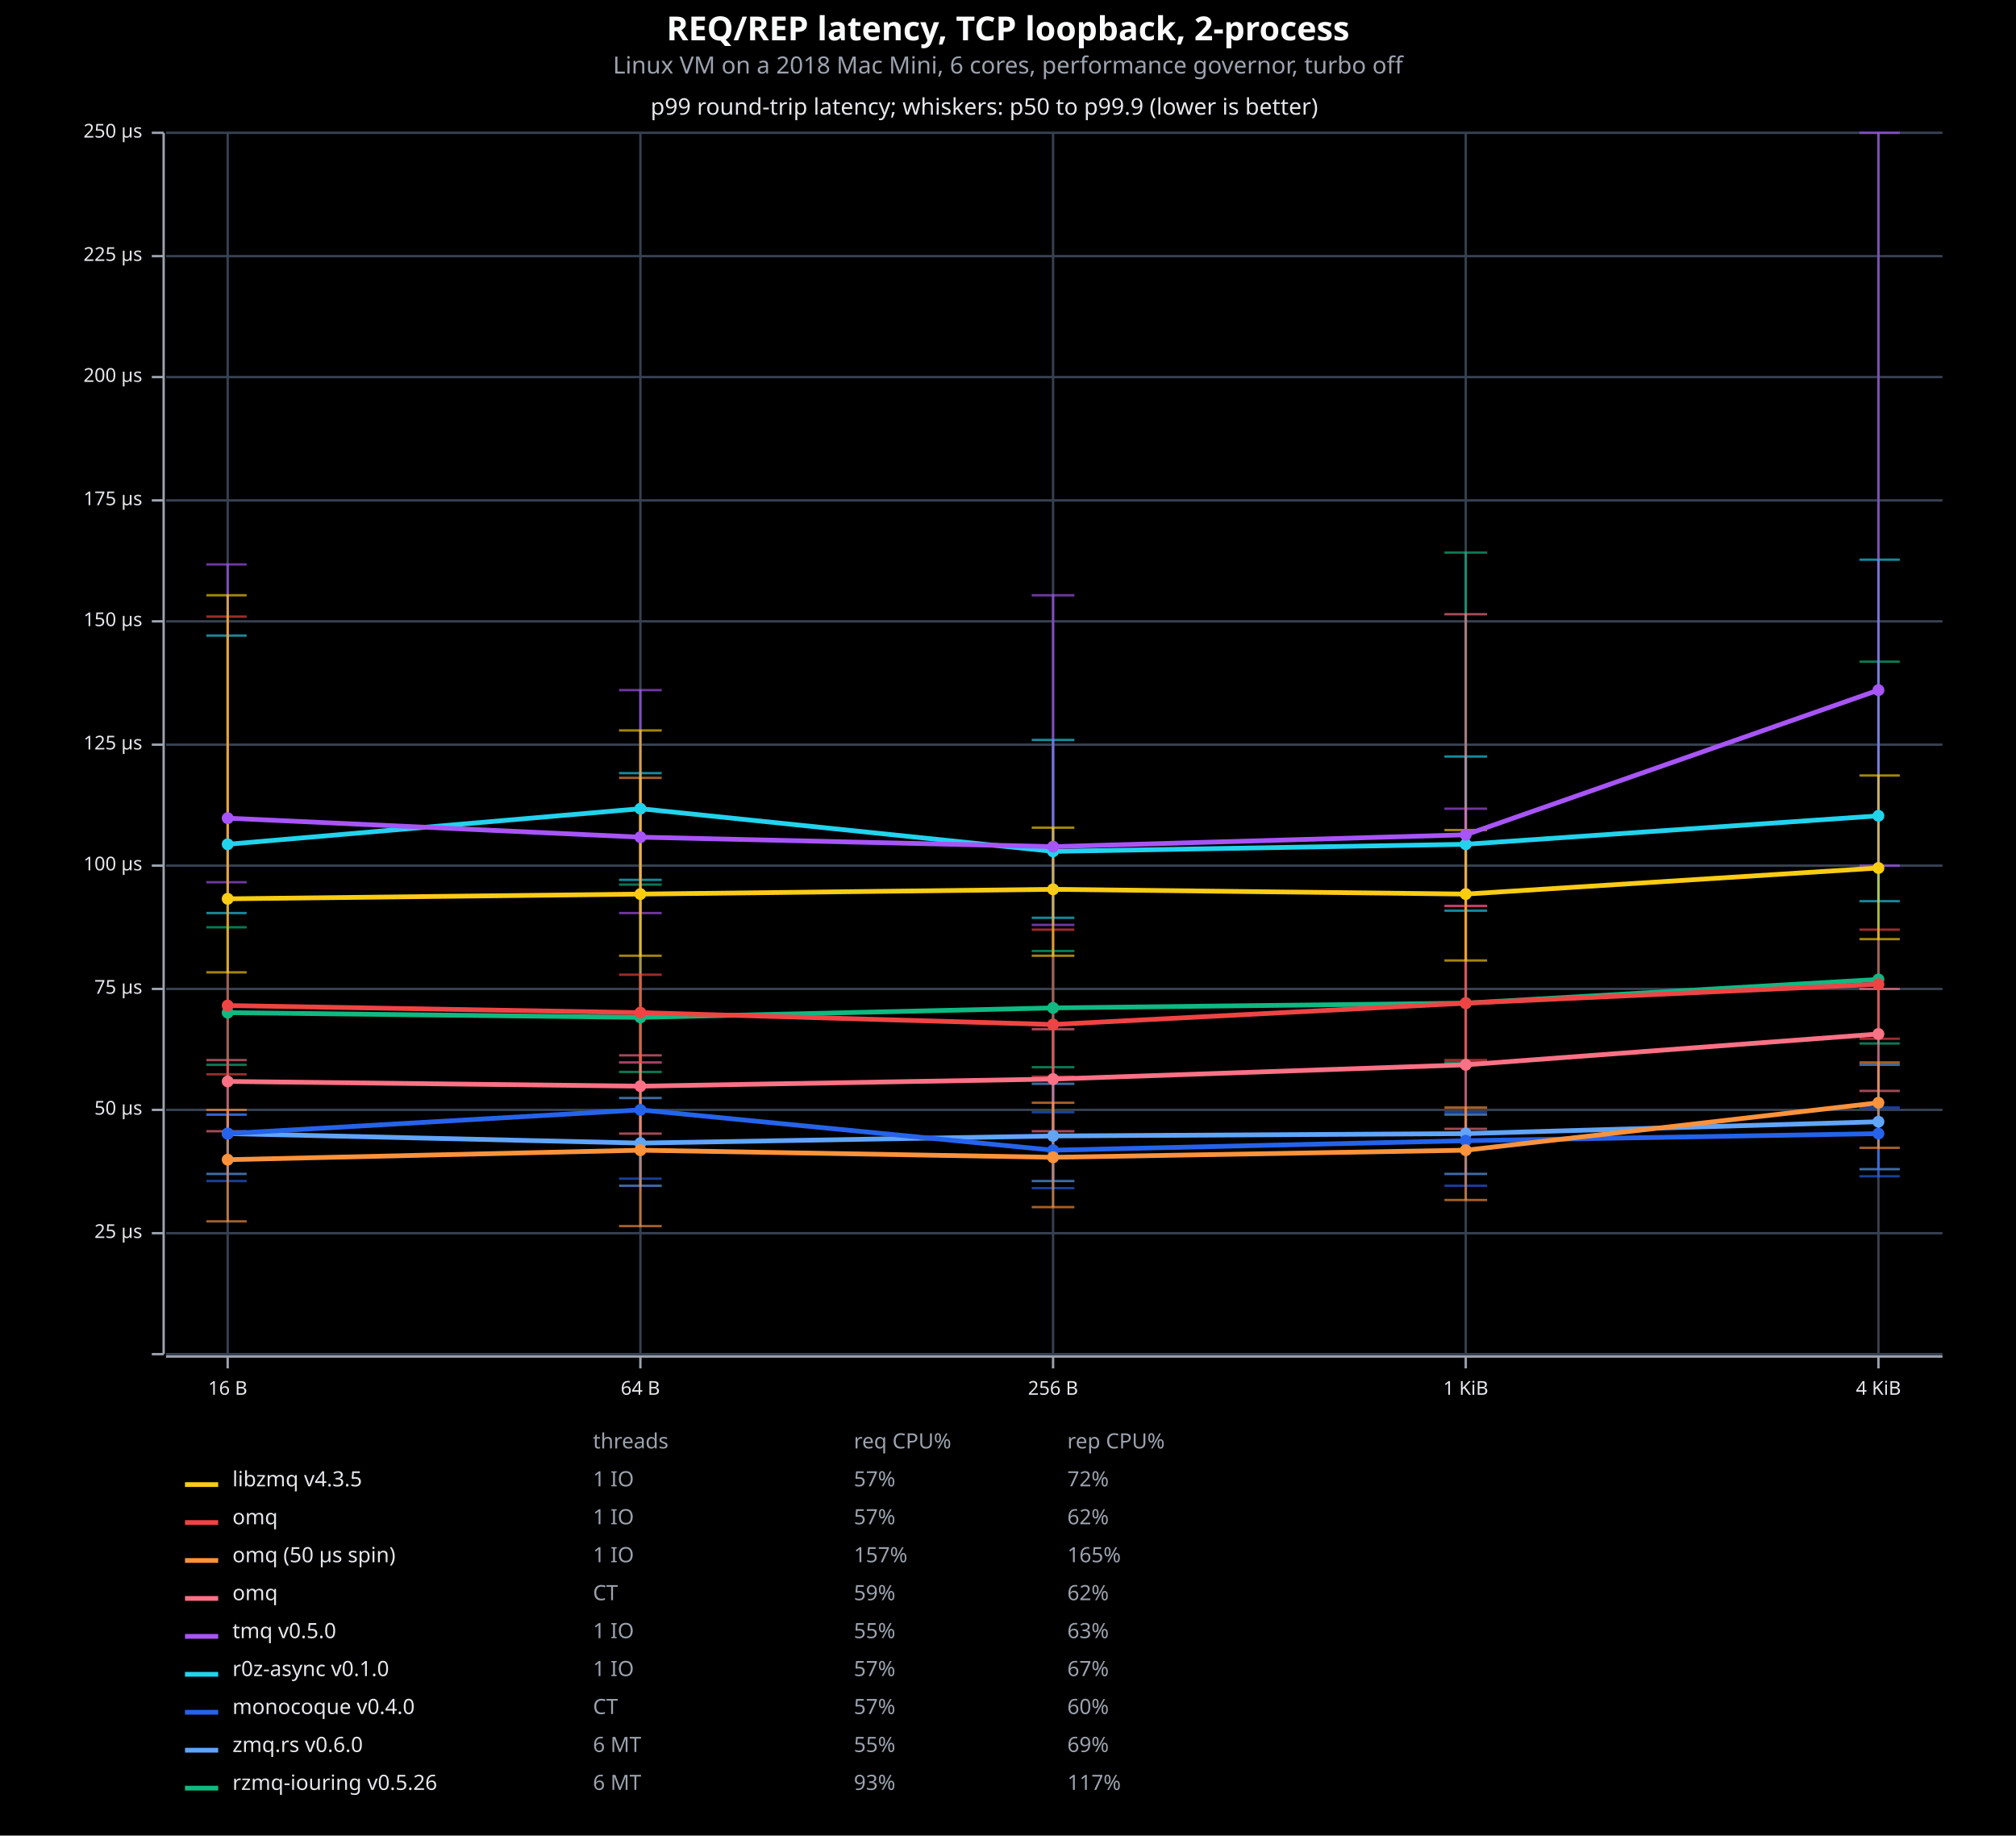
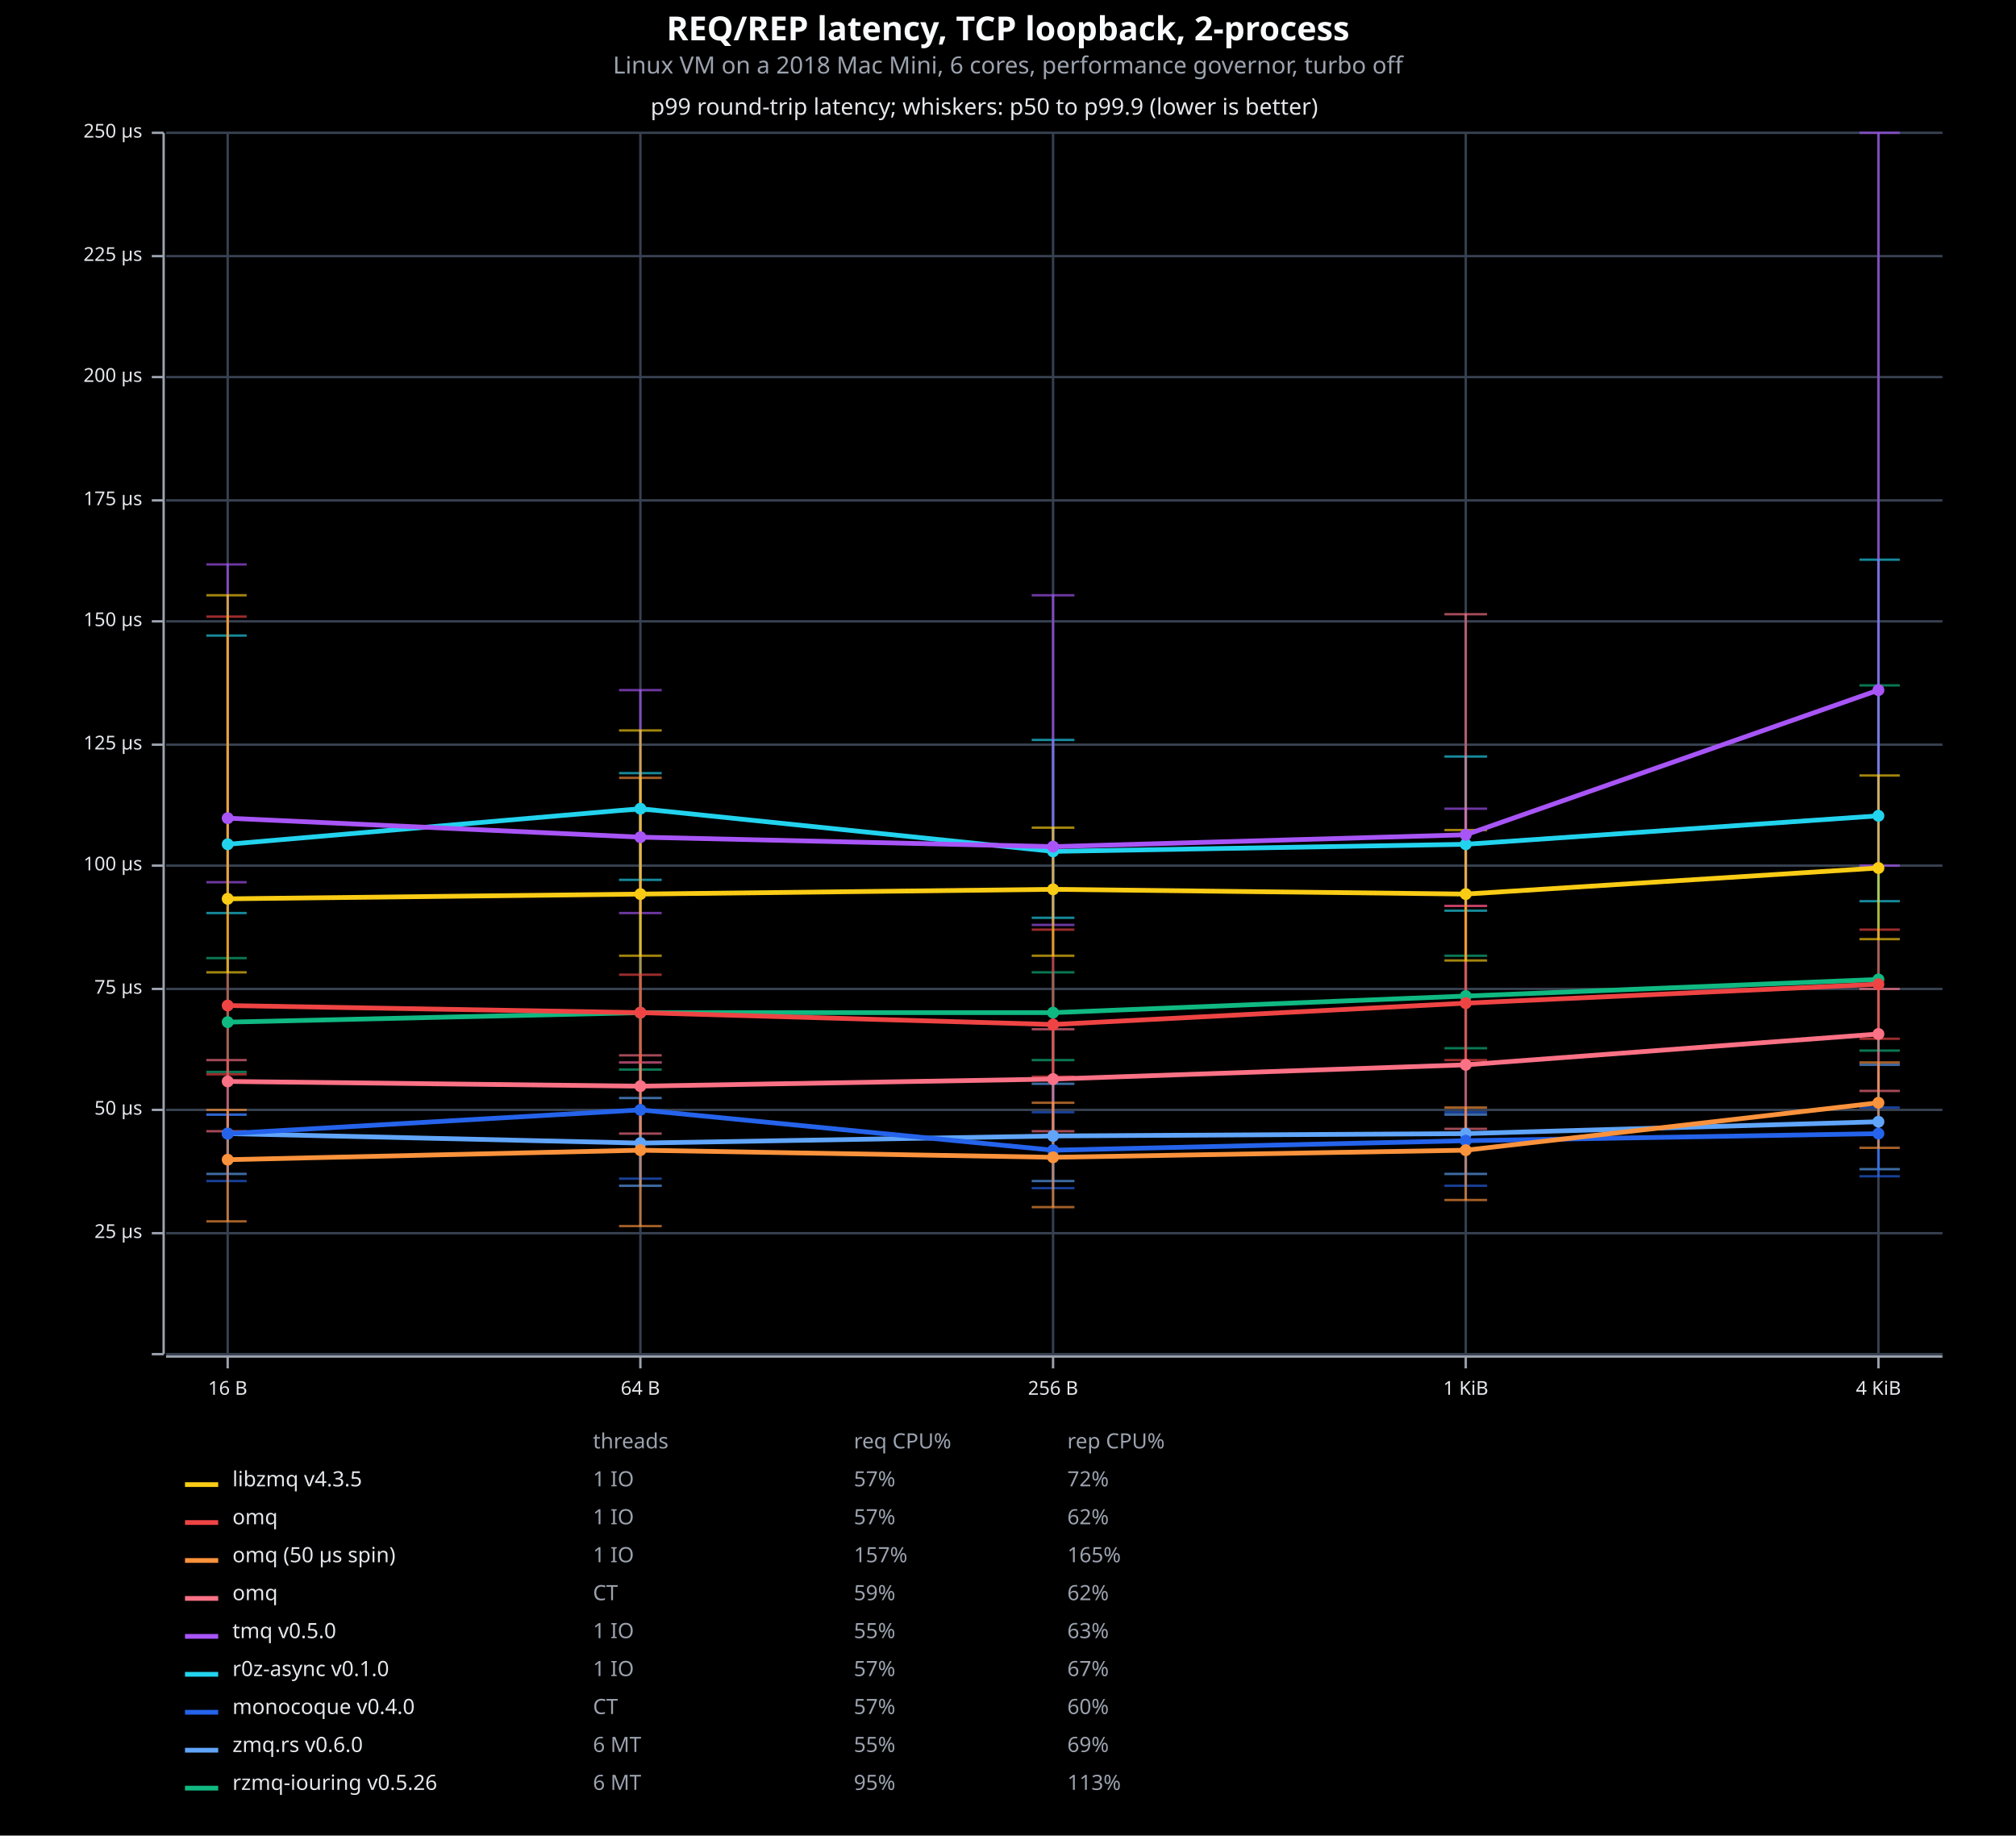
<svg xmlns="http://www.w3.org/2000/svg" viewBox="0 0 850 774" font-family="system-ui, -apple-system, sans-serif">
  <rect x="0" y="0" width="850" height="774" opacity="1" fill="#000000" stroke="none" />
  <text x="425" y="17" text-anchor="middle" font-family="sans-serif" font-size="14" font-weight="bold" fill="#F9FAFB">REQ/REP latency, TCP loopback, 2-process</text>
  <text x="425" y="31" text-anchor="middle" font-family="sans-serif" font-size="10" fill="#9CA3AF">Linux VM on a 2018 Mac Mini, 6 cores, performance governor, turbo off</text>
  <text x="415" y="41" dy="0.76em" text-anchor="middle" font-family="sans-serif" font-size="9.677" opacity="1" fill="#E5E7EB">
p99 round-trip latency; whiskers: p50 to p99.9 (lower is better)
</text>
  <line opacity="1" stroke="#374151" stroke-width="1" x1="96" y1="571" x2="96" y2="56" />
  <line opacity="1" stroke="#374151" stroke-width="1" x1="270" y1="571" x2="270" y2="56" />
  <line opacity="1" stroke="#374151" stroke-width="1" x1="444" y1="571" x2="444" y2="56" />
  <line opacity="1" stroke="#374151" stroke-width="1" x1="618" y1="571" x2="618" y2="56" />
  <line opacity="1" stroke="#374151" stroke-width="1" x1="792" y1="571" x2="792" y2="56" />
  <line opacity="1" stroke="#374151" stroke-width="1" x1="70" y1="571" x2="819" y2="571" />
  <line opacity="1" stroke="#374151" stroke-width="1" x1="70" y1="520" x2="819" y2="520" />
  <line opacity="1" stroke="#374151" stroke-width="1" x1="70" y1="468" x2="819" y2="468" />
  <line opacity="1" stroke="#374151" stroke-width="1" x1="70" y1="417" x2="819" y2="417" />
  <line opacity="1" stroke="#374151" stroke-width="1" x1="70" y1="365" x2="819" y2="365" />
  <line opacity="1" stroke="#374151" stroke-width="1" x1="70" y1="314" x2="819" y2="314" />
  <line opacity="1" stroke="#374151" stroke-width="1" x1="70" y1="262" x2="819" y2="262" />
  <line opacity="1" stroke="#374151" stroke-width="1" x1="70" y1="211" x2="819" y2="211" />
  <line opacity="1" stroke="#374151" stroke-width="1" x1="70" y1="159" x2="819" y2="159" />
  <line opacity="1" stroke="#374151" stroke-width="1" x1="70" y1="108" x2="819" y2="108" />
  <line opacity="1" stroke="#374151" stroke-width="1" x1="70" y1="56" x2="819" y2="56" />
  <polyline fill="none" opacity="1" stroke="#9CA3AF" stroke-width="1" points="69,56 69,571 " />
  <text x="60" y="571" dy="0.5ex" text-anchor="end" font-family="sans-serif" font-size="8.065" opacity="1" fill="#E5E7EB">

</text>
  <polyline fill="none" opacity="1" stroke="#9CA3AF" stroke-width="1" points="64,571 69,571 " />
  <text x="60" y="520" dy="0.5ex" text-anchor="end" font-family="sans-serif" font-size="8.065" opacity="1" fill="#E5E7EB">
25 μs
</text>
  <polyline fill="none" opacity="1" stroke="#9CA3AF" stroke-width="1" points="64,520 69,520 " />
  <text x="60" y="468" dy="0.5ex" text-anchor="end" font-family="sans-serif" font-size="8.065" opacity="1" fill="#E5E7EB">
50 μs
</text>
  <polyline fill="none" opacity="1" stroke="#9CA3AF" stroke-width="1" points="64,468 69,468 " />
  <text x="60" y="417" dy="0.5ex" text-anchor="end" font-family="sans-serif" font-size="8.065" opacity="1" fill="#E5E7EB">
75 μs
</text>
  <polyline fill="none" opacity="1" stroke="#9CA3AF" stroke-width="1" points="64,417 69,417 " />
  <text x="60" y="365" dy="0.5ex" text-anchor="end" font-family="sans-serif" font-size="8.065" opacity="1" fill="#E5E7EB">
100 μs
</text>
  <polyline fill="none" opacity="1" stroke="#9CA3AF" stroke-width="1" points="64,365 69,365 " />
  <text x="60" y="314" dy="0.5ex" text-anchor="end" font-family="sans-serif" font-size="8.065" opacity="1" fill="#E5E7EB">
125 μs
</text>
  <polyline fill="none" opacity="1" stroke="#9CA3AF" stroke-width="1" points="64,314 69,314 " />
  <text x="60" y="262" dy="0.5ex" text-anchor="end" font-family="sans-serif" font-size="8.065" opacity="1" fill="#E5E7EB">
150 μs
</text>
  <polyline fill="none" opacity="1" stroke="#9CA3AF" stroke-width="1" points="64,262 69,262 " />
  <text x="60" y="211" dy="0.5ex" text-anchor="end" font-family="sans-serif" font-size="8.065" opacity="1" fill="#E5E7EB">
175 μs
</text>
  <polyline fill="none" opacity="1" stroke="#9CA3AF" stroke-width="1" points="64,211 69,211 " />
  <text x="60" y="159" dy="0.5ex" text-anchor="end" font-family="sans-serif" font-size="8.065" opacity="1" fill="#E5E7EB">
200 μs
</text>
  <polyline fill="none" opacity="1" stroke="#9CA3AF" stroke-width="1" points="64,159 69,159 " />
  <text x="60" y="108" dy="0.5ex" text-anchor="end" font-family="sans-serif" font-size="8.065" opacity="1" fill="#E5E7EB">
225 μs
</text>
  <polyline fill="none" opacity="1" stroke="#9CA3AF" stroke-width="1" points="64,108 69,108 " />
  <text x="60" y="56" dy="0.5ex" text-anchor="end" font-family="sans-serif" font-size="8.065" opacity="1" fill="#E5E7EB">
250 μs
</text>
  <polyline fill="none" opacity="1" stroke="#9CA3AF" stroke-width="1" points="64,56 69,56 " />
  <polyline fill="none" opacity="1" stroke="#9CA3AF" stroke-width="1" points="70,572 819,572 " />
  <text x="96" y="582" dy="0.76em" text-anchor="middle" font-family="sans-serif" font-size="8.065" opacity="1" fill="#E5E7EB">
16 B
</text>
  <polyline fill="none" opacity="1" stroke="#9CA3AF" stroke-width="1" points="96,572 96,577 " />
  <text x="270" y="582" dy="0.76em" text-anchor="middle" font-family="sans-serif" font-size="8.065" opacity="1" fill="#E5E7EB">
64 B
</text>
  <polyline fill="none" opacity="1" stroke="#9CA3AF" stroke-width="1" points="270,572 270,577 " />
  <text x="444" y="582" dy="0.76em" text-anchor="middle" font-family="sans-serif" font-size="8.065" opacity="1" fill="#E5E7EB">
256 B
</text>
  <polyline fill="none" opacity="1" stroke="#9CA3AF" stroke-width="1" points="444,572 444,577 " />
  <text x="618" y="582" dy="0.76em" text-anchor="middle" font-family="sans-serif" font-size="8.065" opacity="1" fill="#E5E7EB">
1 KiB
</text>
  <polyline fill="none" opacity="1" stroke="#9CA3AF" stroke-width="1" points="618,572 618,577 " />
  <text x="792" y="582" dy="0.76em" text-anchor="middle" font-family="sans-serif" font-size="8.065" opacity="1" fill="#E5E7EB">
4 KiB
</text>
  <polyline fill="none" opacity="1" stroke="#9CA3AF" stroke-width="1" points="792,572 792,577 " />
-   <polyline fill="none" opacity="0.65" stroke="#10B981" stroke-width="1" points="96,449 96,391 " />
-   <polyline fill="none" opacity="0.65" stroke="#10B981" stroke-width="1" points="87,449 104,449 " />
-   <polyline fill="none" opacity="0.65" stroke="#10B981" stroke-width="1" points="87,391 104,391 " />
-   <polyline fill="none" opacity="0.65" stroke="#10B981" stroke-width="1" points="270,452 270,373 " />
-   <polyline fill="none" opacity="0.65" stroke="#10B981" stroke-width="1" points="261,452 279,452 " />
-   <polyline fill="none" opacity="0.65" stroke="#10B981" stroke-width="1" points="261,373 279,373 " />
-   <polyline fill="none" opacity="0.65" stroke="#10B981" stroke-width="1" points="444,450 444,401 " />
-   <polyline fill="none" opacity="0.65" stroke="#10B981" stroke-width="1" points="435,450 453,450 " />
-   <polyline fill="none" opacity="0.65" stroke="#10B981" stroke-width="1" points="435,401 453,401 " />
-   <polyline fill="none" opacity="0.65" stroke="#10B981" stroke-width="1" points="618,448 618,233 " />
-   <polyline fill="none" opacity="0.65" stroke="#10B981" stroke-width="1" points="609,448 627,448 " />
-   <polyline fill="none" opacity="0.65" stroke="#10B981" stroke-width="1" points="609,233 627,233 " />
-   <polyline fill="none" opacity="0.65" stroke="#10B981" stroke-width="1" points="792,440 792,279 " />
-   <polyline fill="none" opacity="0.65" stroke="#10B981" stroke-width="1" points="784,440 801,440 " />
-   <polyline fill="none" opacity="0.65" stroke="#10B981" stroke-width="1" points="784,279 801,279 " />
+   <polyline fill="none" opacity="0.65" stroke="#10B981" stroke-width="1" points="96,452 96,404 " />
+   <polyline fill="none" opacity="0.65" stroke="#10B981" stroke-width="1" points="87,452 104,452 " />
+   <polyline fill="none" opacity="0.65" stroke="#10B981" stroke-width="1" points="87,404 104,404 " />
+   <polyline fill="none" opacity="0.65" stroke="#10B981" stroke-width="1" points="270,451 270,342 " />
+   <polyline fill="none" opacity="0.65" stroke="#10B981" stroke-width="1" points="261,451 279,451 " />
+   <polyline fill="none" opacity="0.65" stroke="#10B981" stroke-width="1" points="261,342 279,342 " />
+   <polyline fill="none" opacity="0.65" stroke="#10B981" stroke-width="1" points="444,447 444,410 " />
+   <polyline fill="none" opacity="0.65" stroke="#10B981" stroke-width="1" points="435,447 453,447 " />
+   <polyline fill="none" opacity="0.65" stroke="#10B981" stroke-width="1" points="435,410 453,410 " />
+   <polyline fill="none" opacity="0.65" stroke="#10B981" stroke-width="1" points="618,442 618,403 " />
+   <polyline fill="none" opacity="0.65" stroke="#10B981" stroke-width="1" points="609,442 627,442 " />
+   <polyline fill="none" opacity="0.65" stroke="#10B981" stroke-width="1" points="609,403 627,403 " />
+   <polyline fill="none" opacity="0.65" stroke="#10B981" stroke-width="1" points="792,443 792,289 " />
+   <polyline fill="none" opacity="0.65" stroke="#10B981" stroke-width="1" points="784,443 801,443 " />
+   <polyline fill="none" opacity="0.65" stroke="#10B981" stroke-width="1" points="784,289 801,289 " />
  <polyline fill="none" opacity="0.65" stroke="#60A5FA" stroke-width="1" points="96,495 96,470 " />
  <polyline fill="none" opacity="0.65" stroke="#60A5FA" stroke-width="1" points="87,495 104,495 " />
  <polyline fill="none" opacity="0.65" stroke="#60A5FA" stroke-width="1" points="87,470 104,470 " />
  <polyline fill="none" opacity="0.65" stroke="#60A5FA" stroke-width="1" points="270,500 270,463 " />
  <polyline fill="none" opacity="0.65" stroke="#60A5FA" stroke-width="1" points="261,500 279,500 " />
  <polyline fill="none" opacity="0.65" stroke="#60A5FA" stroke-width="1" points="261,463 279,463 " />
  <polyline fill="none" opacity="0.65" stroke="#60A5FA" stroke-width="1" points="444,498 444,457 " />
  <polyline fill="none" opacity="0.65" stroke="#60A5FA" stroke-width="1" points="435,498 453,498 " />
  <polyline fill="none" opacity="0.65" stroke="#60A5FA" stroke-width="1" points="435,457 453,457 " />
  <polyline fill="none" opacity="0.65" stroke="#60A5FA" stroke-width="1" points="618,495 618,470 " />
  <polyline fill="none" opacity="0.65" stroke="#60A5FA" stroke-width="1" points="609,495 627,495 " />
  <polyline fill="none" opacity="0.65" stroke="#60A5FA" stroke-width="1" points="609,470 627,470 " />
  <polyline fill="none" opacity="0.65" stroke="#60A5FA" stroke-width="1" points="792,493 792,449 " />
  <polyline fill="none" opacity="0.65" stroke="#60A5FA" stroke-width="1" points="784,493 801,493 " />
  <polyline fill="none" opacity="0.65" stroke="#60A5FA" stroke-width="1" points="784,449 801,449 " />
  <polyline fill="none" opacity="0.65" stroke="#2563EB" stroke-width="1" points="96,498 96,470 " />
  <polyline fill="none" opacity="0.65" stroke="#2563EB" stroke-width="1" points="87,498 104,498 " />
  <polyline fill="none" opacity="0.65" stroke="#2563EB" stroke-width="1" points="87,470 104,470 " />
  <polyline fill="none" opacity="0.65" stroke="#2563EB" stroke-width="1" points="270,497 270,448 " />
  <polyline fill="none" opacity="0.65" stroke="#2563EB" stroke-width="1" points="261,497 279,497 " />
  <polyline fill="none" opacity="0.65" stroke="#2563EB" stroke-width="1" points="261,448 279,448 " />
  <polyline fill="none" opacity="0.65" stroke="#2563EB" stroke-width="1" points="444,501 444,469 " />
  <polyline fill="none" opacity="0.65" stroke="#2563EB" stroke-width="1" points="435,501 453,501 " />
  <polyline fill="none" opacity="0.65" stroke="#2563EB" stroke-width="1" points="435,469 453,469 " />
  <polyline fill="none" opacity="0.65" stroke="#2563EB" stroke-width="1" points="618,500 618,469 " />
  <polyline fill="none" opacity="0.65" stroke="#2563EB" stroke-width="1" points="609,500 627,500 " />
  <polyline fill="none" opacity="0.65" stroke="#2563EB" stroke-width="1" points="609,469 627,469 " />
  <polyline fill="none" opacity="0.65" stroke="#2563EB" stroke-width="1" points="792,496 792,467 " />
  <polyline fill="none" opacity="0.65" stroke="#2563EB" stroke-width="1" points="784,496 801,496 " />
  <polyline fill="none" opacity="0.65" stroke="#2563EB" stroke-width="1" points="784,467 801,467 " />
  <polyline fill="none" opacity="0.65" stroke="#22D3EE" stroke-width="1" points="96,385 96,268 " />
  <polyline fill="none" opacity="0.65" stroke="#22D3EE" stroke-width="1" points="87,385 104,385 " />
  <polyline fill="none" opacity="0.65" stroke="#22D3EE" stroke-width="1" points="87,268 104,268 " />
  <polyline fill="none" opacity="0.65" stroke="#22D3EE" stroke-width="1" points="270,371 270,326 " />
  <polyline fill="none" opacity="0.65" stroke="#22D3EE" stroke-width="1" points="261,371 279,371 " />
  <polyline fill="none" opacity="0.65" stroke="#22D3EE" stroke-width="1" points="261,326 279,326 " />
  <polyline fill="none" opacity="0.65" stroke="#22D3EE" stroke-width="1" points="444,387 444,312 " />
  <polyline fill="none" opacity="0.65" stroke="#22D3EE" stroke-width="1" points="435,387 453,387 " />
  <polyline fill="none" opacity="0.65" stroke="#22D3EE" stroke-width="1" points="435,312 453,312 " />
  <polyline fill="none" opacity="0.65" stroke="#22D3EE" stroke-width="1" points="618,384 618,319 " />
  <polyline fill="none" opacity="0.65" stroke="#22D3EE" stroke-width="1" points="609,384 627,384 " />
  <polyline fill="none" opacity="0.65" stroke="#22D3EE" stroke-width="1" points="609,319 627,319 " />
  <polyline fill="none" opacity="0.65" stroke="#22D3EE" stroke-width="1" points="792,380 792,236 " />
  <polyline fill="none" opacity="0.65" stroke="#22D3EE" stroke-width="1" points="784,380 801,380 " />
  <polyline fill="none" opacity="0.65" stroke="#22D3EE" stroke-width="1" points="784,236 801,236 " />
  <polyline fill="none" opacity="0.65" stroke="#A855F7" stroke-width="1" points="96,372 96,238 " />
  <polyline fill="none" opacity="0.65" stroke="#A855F7" stroke-width="1" points="87,372 104,372 " />
  <polyline fill="none" opacity="0.65" stroke="#A855F7" stroke-width="1" points="87,238 104,238 " />
  <polyline fill="none" opacity="0.65" stroke="#A855F7" stroke-width="1" points="270,385 270,291 " />
  <polyline fill="none" opacity="0.65" stroke="#A855F7" stroke-width="1" points="261,385 279,385 " />
  <polyline fill="none" opacity="0.65" stroke="#A855F7" stroke-width="1" points="261,291 279,291 " />
  <polyline fill="none" opacity="0.65" stroke="#A855F7" stroke-width="1" points="444,390 444,251 " />
  <polyline fill="none" opacity="0.65" stroke="#A855F7" stroke-width="1" points="435,390 453,390 " />
  <polyline fill="none" opacity="0.65" stroke="#A855F7" stroke-width="1" points="435,251 453,251 " />
  <polyline fill="none" opacity="0.65" stroke="#A855F7" stroke-width="1" points="618,382 618,341 " />
  <polyline fill="none" opacity="0.65" stroke="#A855F7" stroke-width="1" points="609,382 627,382 " />
  <polyline fill="none" opacity="0.65" stroke="#A855F7" stroke-width="1" points="609,341 627,341 " />
  <polyline fill="none" opacity="0.65" stroke="#A855F7" stroke-width="1" points="792,365 792,56 " />
  <polyline fill="none" opacity="0.65" stroke="#A855F7" stroke-width="1" points="784,365 801,365 " />
  <polyline fill="none" opacity="0.65" stroke="#A855F7" stroke-width="1" points="784,56 801,56 " />
  <polyline fill="none" opacity="0.65" stroke="#FB7185" stroke-width="1" points="96,477 96,447 " />
  <polyline fill="none" opacity="0.65" stroke="#FB7185" stroke-width="1" points="87,477 104,477 " />
  <polyline fill="none" opacity="0.65" stroke="#FB7185" stroke-width="1" points="87,447 104,447 " />
  <polyline fill="none" opacity="0.65" stroke="#FB7185" stroke-width="1" points="270,478 270,445 " />
  <polyline fill="none" opacity="0.65" stroke="#FB7185" stroke-width="1" points="261,478 279,478 " />
  <polyline fill="none" opacity="0.65" stroke="#FB7185" stroke-width="1" points="261,445 279,445 " />
  <polyline fill="none" opacity="0.65" stroke="#FB7185" stroke-width="1" points="444,477 444,434 " />
  <polyline fill="none" opacity="0.65" stroke="#FB7185" stroke-width="1" points="435,477 453,477 " />
  <polyline fill="none" opacity="0.65" stroke="#FB7185" stroke-width="1" points="435,434 453,434 " />
  <polyline fill="none" opacity="0.65" stroke="#FB7185" stroke-width="1" points="618,476 618,259 " />
  <polyline fill="none" opacity="0.65" stroke="#FB7185" stroke-width="1" points="609,476 627,476 " />
  <polyline fill="none" opacity="0.65" stroke="#FB7185" stroke-width="1" points="609,259 627,259 " />
  <polyline fill="none" opacity="0.65" stroke="#FB7185" stroke-width="1" points="792,460 792,417 " />
  <polyline fill="none" opacity="0.65" stroke="#FB7185" stroke-width="1" points="784,460 801,460 " />
  <polyline fill="none" opacity="0.65" stroke="#FB7185" stroke-width="1" points="784,417 801,417 " />
  <polyline fill="none" opacity="0.65" stroke="#FB923C" stroke-width="1" points="96,515 96,468 " />
  <polyline fill="none" opacity="0.65" stroke="#FB923C" stroke-width="1" points="87,515 104,515 " />
  <polyline fill="none" opacity="0.65" stroke="#FB923C" stroke-width="1" points="87,468 104,468 " />
  <polyline fill="none" opacity="0.65" stroke="#FB923C" stroke-width="1" points="270,517 270,328 " />
  <polyline fill="none" opacity="0.65" stroke="#FB923C" stroke-width="1" points="261,517 279,517 " />
  <polyline fill="none" opacity="0.65" stroke="#FB923C" stroke-width="1" points="261,328 279,328 " />
  <polyline fill="none" opacity="0.65" stroke="#FB923C" stroke-width="1" points="444,509 444,465 " />
  <polyline fill="none" opacity="0.65" stroke="#FB923C" stroke-width="1" points="435,509 453,509 " />
  <polyline fill="none" opacity="0.65" stroke="#FB923C" stroke-width="1" points="435,465 453,465 " />
  <polyline fill="none" opacity="0.65" stroke="#FB923C" stroke-width="1" points="618,506 618,467 " />
  <polyline fill="none" opacity="0.65" stroke="#FB923C" stroke-width="1" points="609,506 627,506 " />
  <polyline fill="none" opacity="0.65" stroke="#FB923C" stroke-width="1" points="609,467 627,467 " />
  <polyline fill="none" opacity="0.65" stroke="#FB923C" stroke-width="1" points="792,484 792,448 " />
  <polyline fill="none" opacity="0.65" stroke="#FB923C" stroke-width="1" points="784,484 801,484 " />
  <polyline fill="none" opacity="0.65" stroke="#FB923C" stroke-width="1" points="784,448 801,448 " />
  <polyline fill="none" opacity="0.65" stroke="#EF4444" stroke-width="1" points="96,453 96,260 " />
  <polyline fill="none" opacity="0.65" stroke="#EF4444" stroke-width="1" points="87,453 104,453 " />
  <polyline fill="none" opacity="0.65" stroke="#EF4444" stroke-width="1" points="87,260 104,260 " />
  <polyline fill="none" opacity="0.65" stroke="#EF4444" stroke-width="1" points="270,448 270,411 " />
  <polyline fill="none" opacity="0.65" stroke="#EF4444" stroke-width="1" points="261,448 279,448 " />
  <polyline fill="none" opacity="0.65" stroke="#EF4444" stroke-width="1" points="261,411 279,411 " />
  <polyline fill="none" opacity="0.65" stroke="#EF4444" stroke-width="1" points="444,454 444,392 " />
  <polyline fill="none" opacity="0.65" stroke="#EF4444" stroke-width="1" points="435,454 453,454 " />
  <polyline fill="none" opacity="0.65" stroke="#EF4444" stroke-width="1" points="435,392 453,392 " />
  <polyline fill="none" opacity="0.65" stroke="#EF4444" stroke-width="1" points="618,447 618,382 " />
  <polyline fill="none" opacity="0.65" stroke="#EF4444" stroke-width="1" points="609,447 627,447 " />
  <polyline fill="none" opacity="0.65" stroke="#EF4444" stroke-width="1" points="609,382 627,382 " />
  <polyline fill="none" opacity="0.65" stroke="#EF4444" stroke-width="1" points="792,438 792,392 " />
  <polyline fill="none" opacity="0.65" stroke="#EF4444" stroke-width="1" points="784,438 801,438 " />
  <polyline fill="none" opacity="0.65" stroke="#EF4444" stroke-width="1" points="784,392 801,392 " />
  <polyline fill="none" opacity="0.65" stroke="#FACC15" stroke-width="1" points="96,410 96,251 " />
  <polyline fill="none" opacity="0.65" stroke="#FACC15" stroke-width="1" points="87,410 104,410 " />
  <polyline fill="none" opacity="0.65" stroke="#FACC15" stroke-width="1" points="87,251 104,251 " />
  <polyline fill="none" opacity="0.65" stroke="#FACC15" stroke-width="1" points="270,403 270,308 " />
  <polyline fill="none" opacity="0.65" stroke="#FACC15" stroke-width="1" points="261,403 279,403 " />
  <polyline fill="none" opacity="0.65" stroke="#FACC15" stroke-width="1" points="261,308 279,308 " />
  <polyline fill="none" opacity="0.65" stroke="#FACC15" stroke-width="1" points="444,403 444,349 " />
  <polyline fill="none" opacity="0.65" stroke="#FACC15" stroke-width="1" points="435,403 453,403 " />
  <polyline fill="none" opacity="0.65" stroke="#FACC15" stroke-width="1" points="435,349 453,349 " />
  <polyline fill="none" opacity="0.65" stroke="#FACC15" stroke-width="1" points="618,405 618,350 " />
  <polyline fill="none" opacity="0.65" stroke="#FACC15" stroke-width="1" points="609,405 627,405 " />
  <polyline fill="none" opacity="0.65" stroke="#FACC15" stroke-width="1" points="609,350 627,350 " />
  <polyline fill="none" opacity="0.65" stroke="#FACC15" stroke-width="1" points="792,396 792,327 " />
  <polyline fill="none" opacity="0.65" stroke="#FACC15" stroke-width="1" points="784,396 801,396 " />
  <polyline fill="none" opacity="0.65" stroke="#FACC15" stroke-width="1" points="784,327 801,327 " />
-   <polyline fill="none" opacity="1" stroke="#10B981" stroke-width="2" points="96,427 270,429 444,425 618,423 792,413 " />
-   <circle cx="96" cy="427" r="2.5" opacity="1" fill="#10B981" stroke="none" stroke-width="1" />
-   <circle cx="270" cy="429" r="2.5" opacity="1" fill="#10B981" stroke="none" stroke-width="1" />
-   <circle cx="444" cy="425" r="2.5" opacity="1" fill="#10B981" stroke="none" stroke-width="1" />
-   <circle cx="618" cy="423" r="2.5" opacity="1" fill="#10B981" stroke="none" stroke-width="1" />
+   <polyline fill="none" opacity="1" stroke="#10B981" stroke-width="2" points="96,431 270,427 444,427 618,420 792,413 " />
+   <circle cx="96" cy="431" r="2.5" opacity="1" fill="#10B981" stroke="none" stroke-width="1" />
+   <circle cx="270" cy="427" r="2.5" opacity="1" fill="#10B981" stroke="none" stroke-width="1" />
+   <circle cx="444" cy="427" r="2.5" opacity="1" fill="#10B981" stroke="none" stroke-width="1" />
+   <circle cx="618" cy="420" r="2.5" opacity="1" fill="#10B981" stroke="none" stroke-width="1" />
  <circle cx="792" cy="413" r="2.5" opacity="1" fill="#10B981" stroke="none" stroke-width="1" />
  <polyline fill="none" opacity="1" stroke="#60A5FA" stroke-width="2" points="96,478 270,482 444,479 618,478 792,473 " />
  <circle cx="96" cy="478" r="2.5" opacity="1" fill="#60A5FA" stroke="none" stroke-width="1" />
  <circle cx="270" cy="482" r="2.5" opacity="1" fill="#60A5FA" stroke="none" stroke-width="1" />
  <circle cx="444" cy="479" r="2.5" opacity="1" fill="#60A5FA" stroke="none" stroke-width="1" />
  <circle cx="618" cy="478" r="2.5" opacity="1" fill="#60A5FA" stroke="none" stroke-width="1" />
  <circle cx="792" cy="473" r="2.5" opacity="1" fill="#60A5FA" stroke="none" stroke-width="1" />
  <polyline fill="none" opacity="1" stroke="#2563EB" stroke-width="2" points="96,478 270,468 444,485 618,481 792,478 " />
  <circle cx="96" cy="478" r="2.5" opacity="1" fill="#2563EB" stroke="none" stroke-width="1" />
  <circle cx="270" cy="468" r="2.5" opacity="1" fill="#2563EB" stroke="none" stroke-width="1" />
  <circle cx="444" cy="485" r="2.5" opacity="1" fill="#2563EB" stroke="none" stroke-width="1" />
  <circle cx="618" cy="481" r="2.5" opacity="1" fill="#2563EB" stroke="none" stroke-width="1" />
  <circle cx="792" cy="478" r="2.5" opacity="1" fill="#2563EB" stroke="none" stroke-width="1" />
  <polyline fill="none" opacity="1" stroke="#22D3EE" stroke-width="2" points="96,356 270,341 444,359 618,356 792,344 " />
  <circle cx="96" cy="356" r="2.5" opacity="1" fill="#22D3EE" stroke="none" stroke-width="1" />
  <circle cx="270" cy="341" r="2.5" opacity="1" fill="#22D3EE" stroke="none" stroke-width="1" />
  <circle cx="444" cy="359" r="2.5" opacity="1" fill="#22D3EE" stroke="none" stroke-width="1" />
  <circle cx="618" cy="356" r="2.5" opacity="1" fill="#22D3EE" stroke="none" stroke-width="1" />
  <circle cx="792" cy="344" r="2.5" opacity="1" fill="#22D3EE" stroke="none" stroke-width="1" />
  <polyline fill="none" opacity="1" stroke="#A855F7" stroke-width="2" points="96,345 270,353 444,357 618,352 792,291 " />
  <circle cx="96" cy="345" r="2.5" opacity="1" fill="#A855F7" stroke="none" stroke-width="1" />
  <circle cx="270" cy="353" r="2.5" opacity="1" fill="#A855F7" stroke="none" stroke-width="1" />
  <circle cx="444" cy="357" r="2.5" opacity="1" fill="#A855F7" stroke="none" stroke-width="1" />
  <circle cx="618" cy="352" r="2.5" opacity="1" fill="#A855F7" stroke="none" stroke-width="1" />
  <circle cx="792" cy="291" r="2.5" opacity="1" fill="#A855F7" stroke="none" stroke-width="1" />
  <polyline fill="none" opacity="1" stroke="#FB7185" stroke-width="2" points="96,456 270,458 444,455 618,449 792,436 " />
  <circle cx="96" cy="456" r="2.5" opacity="1" fill="#FB7185" stroke="none" stroke-width="1" />
  <circle cx="270" cy="458" r="2.5" opacity="1" fill="#FB7185" stroke="none" stroke-width="1" />
  <circle cx="444" cy="455" r="2.5" opacity="1" fill="#FB7185" stroke="none" stroke-width="1" />
  <circle cx="618" cy="449" r="2.5" opacity="1" fill="#FB7185" stroke="none" stroke-width="1" />
  <circle cx="792" cy="436" r="2.5" opacity="1" fill="#FB7185" stroke="none" stroke-width="1" />
  <polyline fill="none" opacity="1" stroke="#FB923C" stroke-width="2" points="96,489 270,485 444,488 618,485 792,465 " />
  <circle cx="96" cy="489" r="2.5" opacity="1" fill="#FB923C" stroke="none" stroke-width="1" />
  <circle cx="270" cy="485" r="2.5" opacity="1" fill="#FB923C" stroke="none" stroke-width="1" />
  <circle cx="444" cy="488" r="2.5" opacity="1" fill="#FB923C" stroke="none" stroke-width="1" />
  <circle cx="618" cy="485" r="2.5" opacity="1" fill="#FB923C" stroke="none" stroke-width="1" />
  <circle cx="792" cy="465" r="2.5" opacity="1" fill="#FB923C" stroke="none" stroke-width="1" />
  <polyline fill="none" opacity="1" stroke="#EF4444" stroke-width="2" points="96,424 270,427 444,432 618,423 792,415 " />
  <circle cx="96" cy="424" r="2.5" opacity="1" fill="#EF4444" stroke="none" stroke-width="1" />
  <circle cx="270" cy="427" r="2.5" opacity="1" fill="#EF4444" stroke="none" stroke-width="1" />
  <circle cx="444" cy="432" r="2.5" opacity="1" fill="#EF4444" stroke="none" stroke-width="1" />
  <circle cx="618" cy="423" r="2.5" opacity="1" fill="#EF4444" stroke="none" stroke-width="1" />
  <circle cx="792" cy="415" r="2.5" opacity="1" fill="#EF4444" stroke="none" stroke-width="1" />
  <polyline fill="none" opacity="1" stroke="#FACC15" stroke-width="2" points="96,379 270,377 444,375 618,377 792,366 " />
  <circle cx="96" cy="379" r="2.5" opacity="1" fill="#FACC15" stroke="none" stroke-width="1" />
  <circle cx="270" cy="377" r="2.5" opacity="1" fill="#FACC15" stroke="none" stroke-width="1" />
  <circle cx="444" cy="375" r="2.5" opacity="1" fill="#FACC15" stroke="none" stroke-width="1" />
  <circle cx="618" cy="377" r="2.5" opacity="1" fill="#FACC15" stroke="none" stroke-width="1" />
  <circle cx="792" cy="366" r="2.5" opacity="1" fill="#FACC15" stroke="none" stroke-width="1" />
  <text x="250" y="604" dy="0.76em" text-anchor="start" font-family="sans-serif" font-size="8.871" opacity="1" fill="#9CA3AF">
threads
</text>
  <text x="360" y="604" dy="0.76em" text-anchor="start" font-family="sans-serif" font-size="8.871" opacity="1" fill="#9CA3AF">
req CPU%
</text>
  <text x="450" y="604" dy="0.76em" text-anchor="start" font-family="sans-serif" font-size="8.871" opacity="1" fill="#9CA3AF">
rep CPU%
</text>
  <polyline fill="none" opacity="1" stroke="#FACC15" stroke-width="2" points="78,626 92,626 " />
  <text x="98" y="620" dy="0.76em" text-anchor="start" font-family="sans-serif" font-size="8.871" opacity="1" fill="#E5E7EB">
libzmq v4.3.5
</text>
  <text x="250" y="620" dy="0.76em" text-anchor="start" font-family="sans-serif" font-size="8.871" opacity="1" fill="#9CA3AF">
1 IO
</text>
  <text x="360" y="620" dy="0.76em" text-anchor="start" font-family="sans-serif" font-size="8.871" opacity="1" fill="#9CA3AF">
57%
</text>
  <text x="450" y="620" dy="0.76em" text-anchor="start" font-family="sans-serif" font-size="8.871" opacity="1" fill="#9CA3AF">
72%
</text>
  <polyline fill="none" opacity="1" stroke="#EF4444" stroke-width="2" points="78,642 92,642 " />
  <text x="98" y="636" dy="0.76em" text-anchor="start" font-family="sans-serif" font-size="8.871" opacity="1" fill="#E5E7EB">
omq
</text>
  <text x="250" y="636" dy="0.76em" text-anchor="start" font-family="sans-serif" font-size="8.871" opacity="1" fill="#9CA3AF">
1 IO
</text>
  <text x="360" y="636" dy="0.76em" text-anchor="start" font-family="sans-serif" font-size="8.871" opacity="1" fill="#9CA3AF">
57%
</text>
  <text x="450" y="636" dy="0.76em" text-anchor="start" font-family="sans-serif" font-size="8.871" opacity="1" fill="#9CA3AF">
62%
</text>
  <polyline fill="none" opacity="1" stroke="#FB923C" stroke-width="2" points="78,658 92,658 " />
  <text x="98" y="652" dy="0.76em" text-anchor="start" font-family="sans-serif" font-size="8.871" opacity="1" fill="#E5E7EB">
omq (50 μs spin)
</text>
  <text x="250" y="652" dy="0.76em" text-anchor="start" font-family="sans-serif" font-size="8.871" opacity="1" fill="#9CA3AF">
1 IO
</text>
  <text x="360" y="652" dy="0.76em" text-anchor="start" font-family="sans-serif" font-size="8.871" opacity="1" fill="#9CA3AF">
157%
</text>
  <text x="450" y="652" dy="0.76em" text-anchor="start" font-family="sans-serif" font-size="8.871" opacity="1" fill="#9CA3AF">
165%
</text>
  <polyline fill="none" opacity="1" stroke="#FB7185" stroke-width="2" points="78,674 92,674 " />
  <text x="98" y="668" dy="0.76em" text-anchor="start" font-family="sans-serif" font-size="8.871" opacity="1" fill="#E5E7EB">
omq
</text>
  <text x="250" y="668" dy="0.76em" text-anchor="start" font-family="sans-serif" font-size="8.871" opacity="1" fill="#9CA3AF">
CT
</text>
  <text x="360" y="668" dy="0.76em" text-anchor="start" font-family="sans-serif" font-size="8.871" opacity="1" fill="#9CA3AF">
59%
</text>
  <text x="450" y="668" dy="0.76em" text-anchor="start" font-family="sans-serif" font-size="8.871" opacity="1" fill="#9CA3AF">
62%
</text>
  <polyline fill="none" opacity="1" stroke="#A855F7" stroke-width="2" points="78,690 92,690 " />
  <text x="98" y="684" dy="0.76em" text-anchor="start" font-family="sans-serif" font-size="8.871" opacity="1" fill="#E5E7EB">
tmq v0.5.0
</text>
  <text x="250" y="684" dy="0.76em" text-anchor="start" font-family="sans-serif" font-size="8.871" opacity="1" fill="#9CA3AF">
1 IO
</text>
  <text x="360" y="684" dy="0.76em" text-anchor="start" font-family="sans-serif" font-size="8.871" opacity="1" fill="#9CA3AF">
55%
</text>
  <text x="450" y="684" dy="0.76em" text-anchor="start" font-family="sans-serif" font-size="8.871" opacity="1" fill="#9CA3AF">
63%
</text>
  <polyline fill="none" opacity="1" stroke="#22D3EE" stroke-width="2" points="78,706 92,706 " />
  <text x="98" y="700" dy="0.76em" text-anchor="start" font-family="sans-serif" font-size="8.871" opacity="1" fill="#E5E7EB">
r0z-async v0.1.0
</text>
  <text x="250" y="700" dy="0.76em" text-anchor="start" font-family="sans-serif" font-size="8.871" opacity="1" fill="#9CA3AF">
1 IO
</text>
  <text x="360" y="700" dy="0.76em" text-anchor="start" font-family="sans-serif" font-size="8.871" opacity="1" fill="#9CA3AF">
57%
</text>
  <text x="450" y="700" dy="0.76em" text-anchor="start" font-family="sans-serif" font-size="8.871" opacity="1" fill="#9CA3AF">
67%
</text>
  <polyline fill="none" opacity="1" stroke="#2563EB" stroke-width="2" points="78,722 92,722 " />
  <text x="98" y="716" dy="0.76em" text-anchor="start" font-family="sans-serif" font-size="8.871" opacity="1" fill="#E5E7EB">
monocoque v0.4.0
</text>
  <text x="250" y="716" dy="0.76em" text-anchor="start" font-family="sans-serif" font-size="8.871" opacity="1" fill="#9CA3AF">
CT
</text>
  <text x="360" y="716" dy="0.76em" text-anchor="start" font-family="sans-serif" font-size="8.871" opacity="1" fill="#9CA3AF">
57%
</text>
  <text x="450" y="716" dy="0.76em" text-anchor="start" font-family="sans-serif" font-size="8.871" opacity="1" fill="#9CA3AF">
60%
</text>
  <polyline fill="none" opacity="1" stroke="#60A5FA" stroke-width="2" points="78,738 92,738 " />
  <text x="98" y="732" dy="0.76em" text-anchor="start" font-family="sans-serif" font-size="8.871" opacity="1" fill="#E5E7EB">
zmq.rs v0.6.0
</text>
  <text x="250" y="732" dy="0.76em" text-anchor="start" font-family="sans-serif" font-size="8.871" opacity="1" fill="#9CA3AF">
6 MT
</text>
  <text x="360" y="732" dy="0.76em" text-anchor="start" font-family="sans-serif" font-size="8.871" opacity="1" fill="#9CA3AF">
55%
</text>
  <text x="450" y="732" dy="0.76em" text-anchor="start" font-family="sans-serif" font-size="8.871" opacity="1" fill="#9CA3AF">
69%
</text>
  <polyline fill="none" opacity="1" stroke="#10B981" stroke-width="2" points="78,754 92,754 " />
  <text x="98" y="748" dy="0.76em" text-anchor="start" font-family="sans-serif" font-size="8.871" opacity="1" fill="#E5E7EB">
rzmq-iouring v0.5.26
</text>
  <text x="250" y="748" dy="0.76em" text-anchor="start" font-family="sans-serif" font-size="8.871" opacity="1" fill="#9CA3AF">
6 MT
</text>
  <text x="360" y="748" dy="0.76em" text-anchor="start" font-family="sans-serif" font-size="8.871" opacity="1" fill="#9CA3AF">
- 93%
+ 95%
</text>
  <text x="450" y="748" dy="0.76em" text-anchor="start" font-family="sans-serif" font-size="8.871" opacity="1" fill="#9CA3AF">
- 117%
+ 113%
</text>
</svg>
